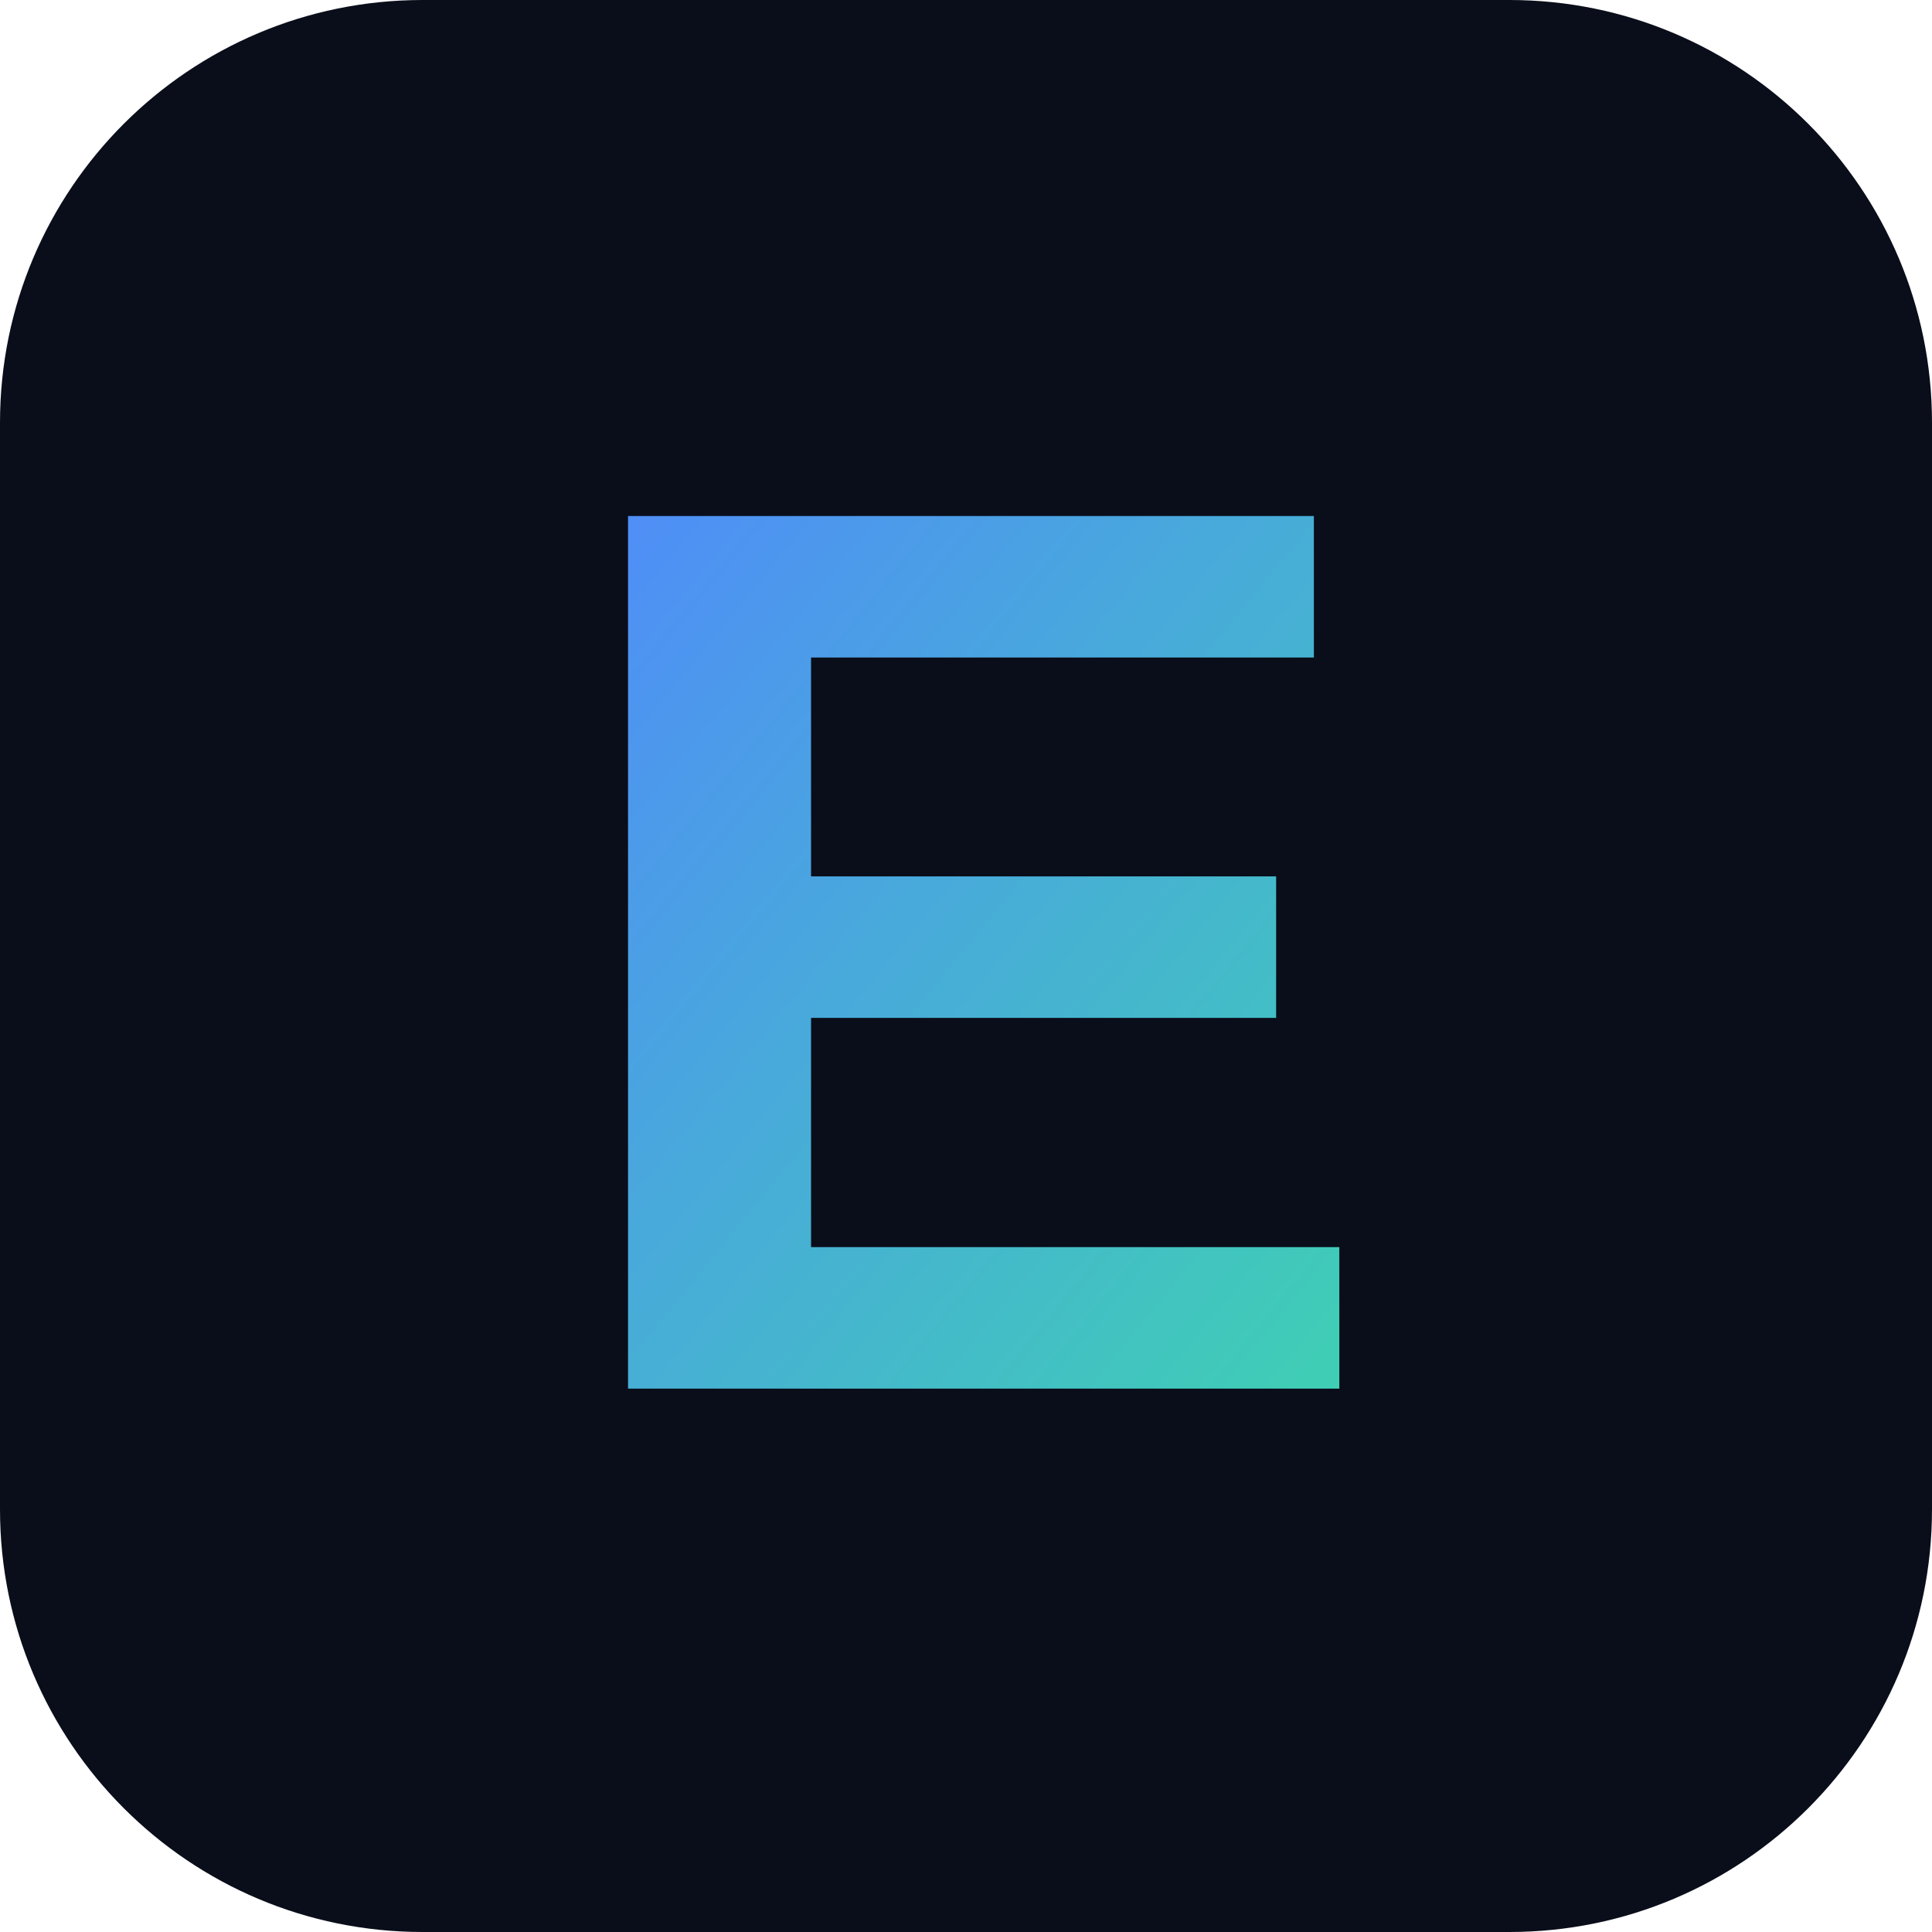
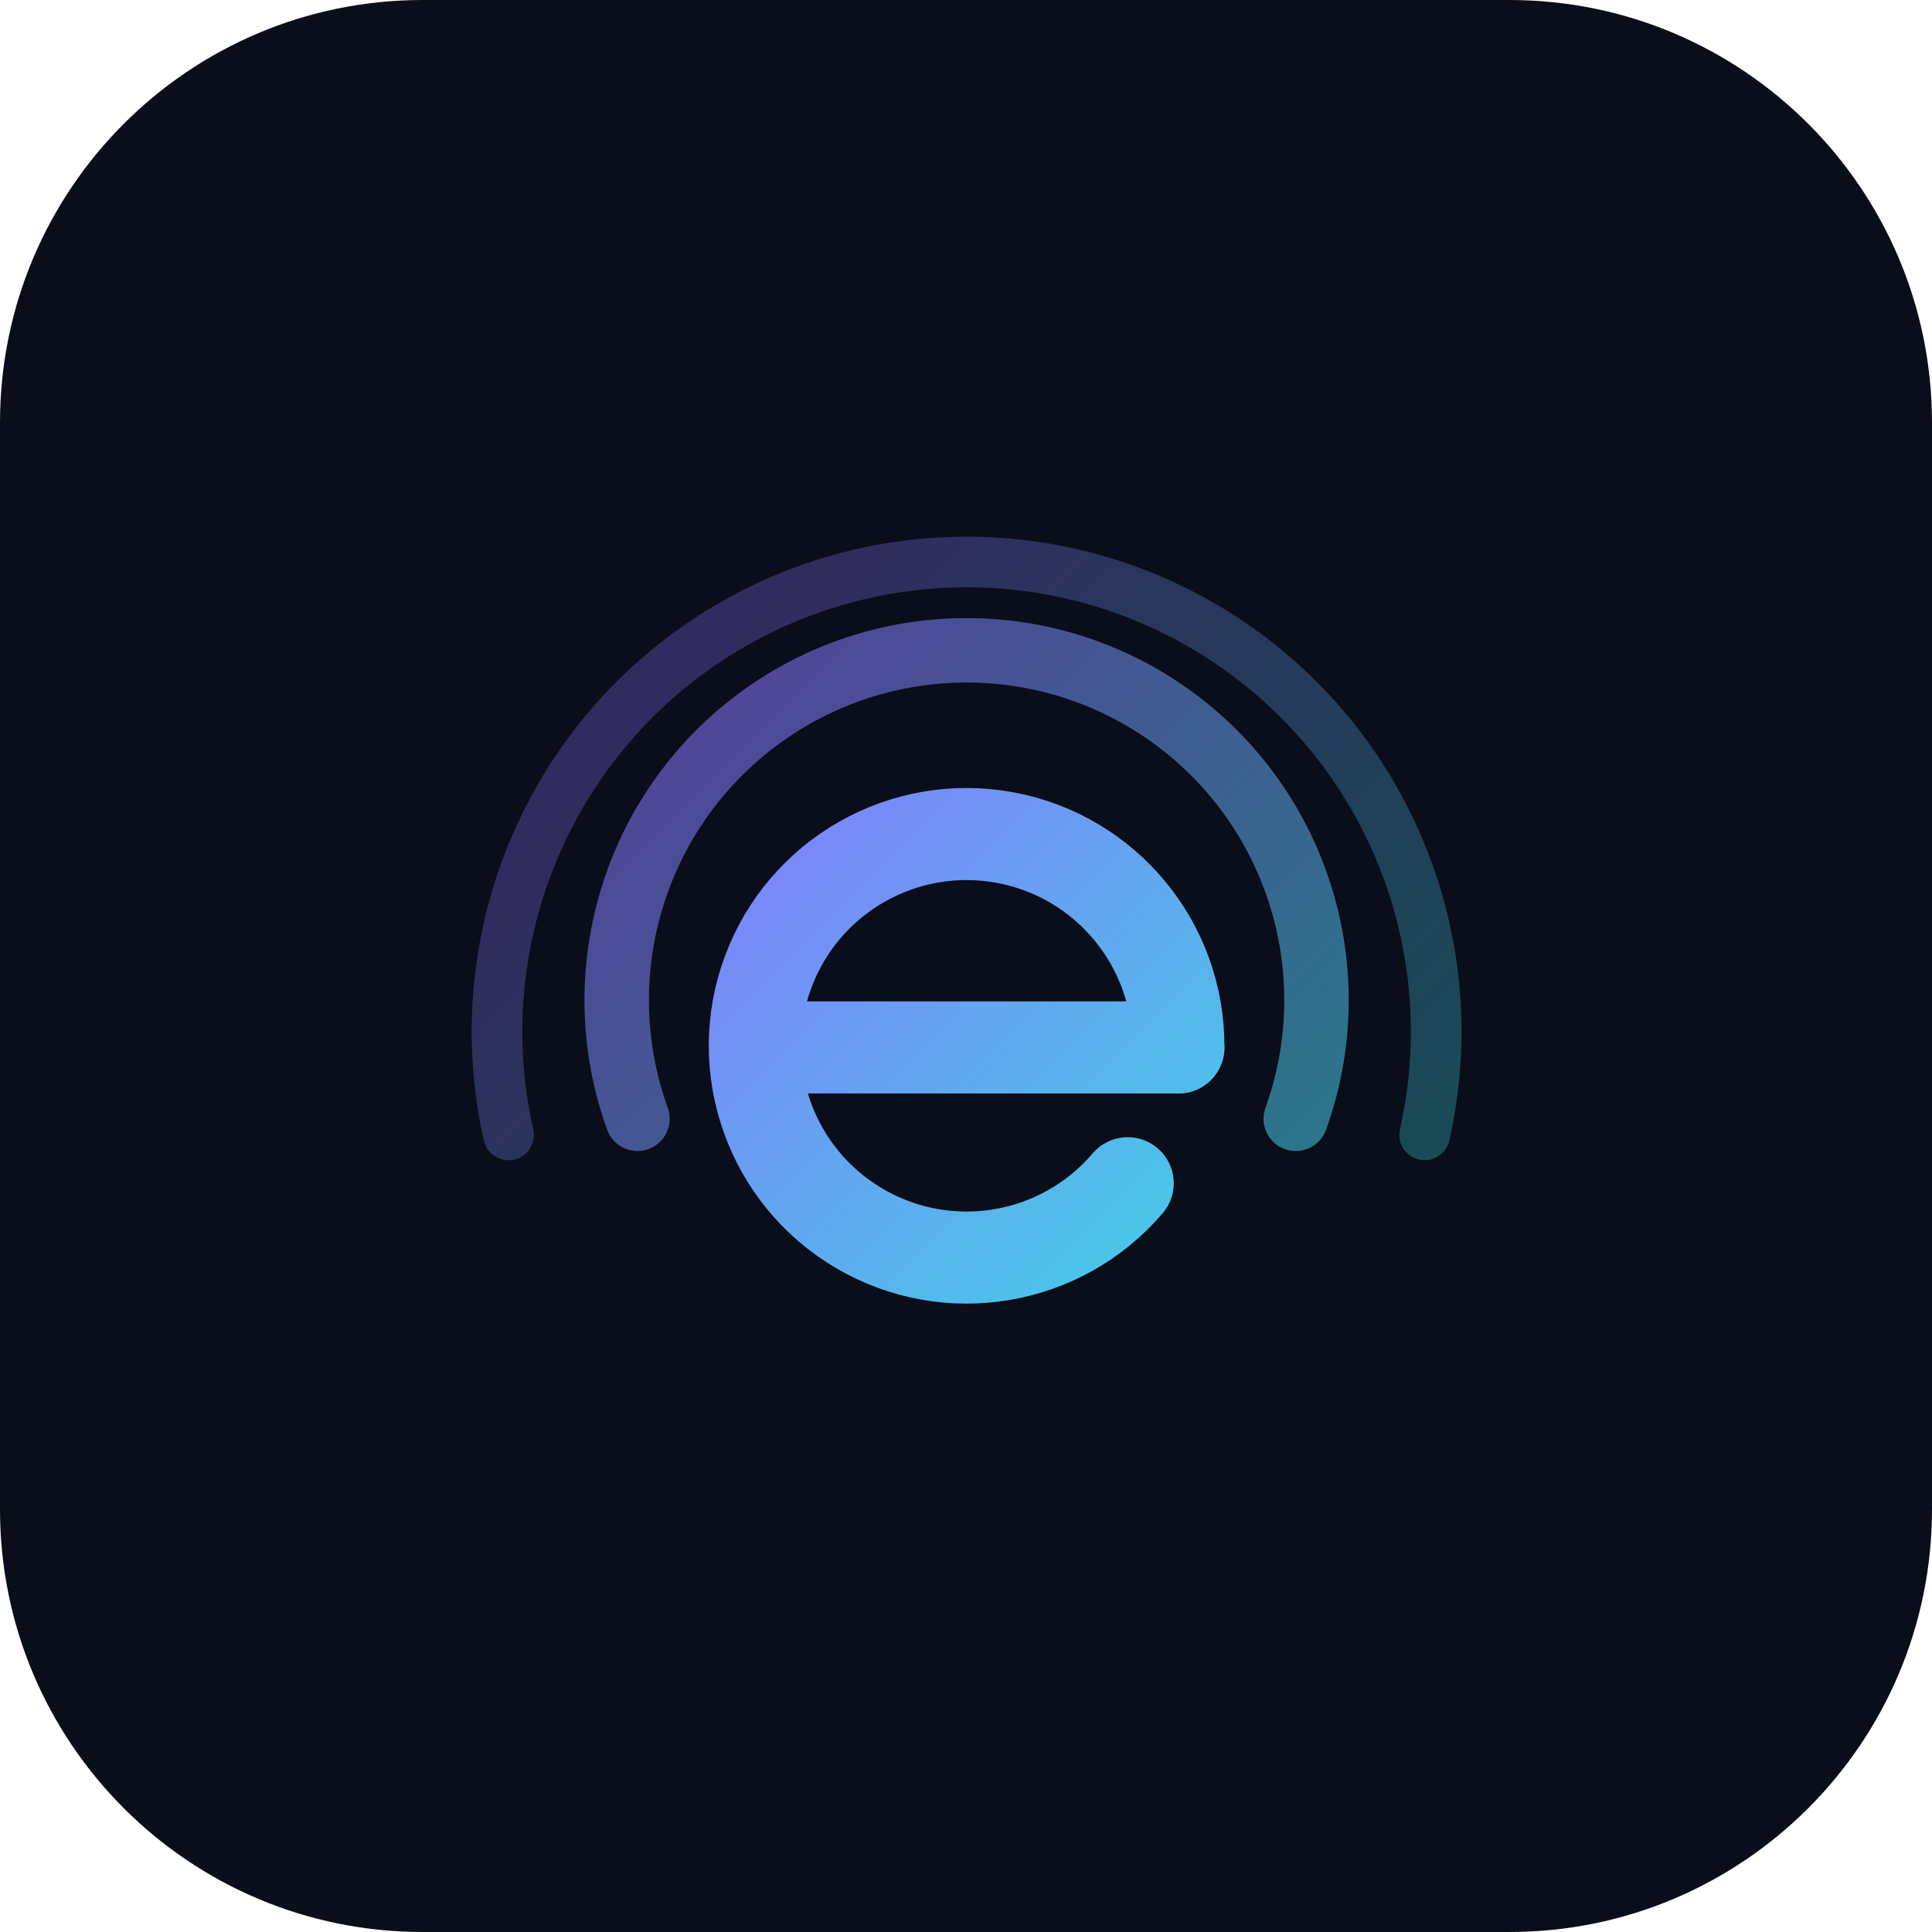
- <svg xmlns="http://www.w3.org/2000/svg" viewBox="0 0 32 32">
+ <svg xmlns="http://www.w3.org/2000/svg" width="512" height="512" viewBox="0 0 512 512" fill="none">
+   <rect width="512" height="512" rx="112" fill="#0A0E1A" />
  <defs>
-     <linearGradient id="g" x1="0%" y1="0%" x2="100%" y2="100%">
-       <stop offset="0%" stop-color="#4f8ef7" />
-       <stop offset="100%" stop-color="#3fcfb4" />
+     <linearGradient id="g" x1="130" y1="130" x2="390" y2="390" gradientUnits="userSpaceOnUse">
+       <stop offset="0" stop-color="#8B72FF" />
+       <stop offset="1" stop-color="#3DD6E3" />
    </linearGradient>
  </defs>
-   <rect width="32" height="32" rx="7" fill="#0A0E1A" />
-   <text x="16" y="23" text-anchor="middle" font-family="Arial Black, Arial, sans-serif" font-weight="900" font-size="21" fill="url(#g)">E</text>
+   <g transform="translate(100,108) scale(0.61)">
+     <g stroke="url(#g)" stroke-width="40" stroke-linecap="round" fill="none">
+       <path d="M 348 278 A 92 92 0 1 0 326 337" />
+       <path d="M 168 278 L 348 278" />
+     </g>
+     <path d="M 113 309 A 152 152 0 1 1 399 309" stroke="url(#g)" stroke-opacity="0.55" stroke-width="28" stroke-linecap="round" fill="none" />
+     <path d="M 57 316 A 204 204 0 1 1 455 316" stroke="url(#g)" stroke-opacity="0.3" stroke-width="22" stroke-linecap="round" fill="none" />
+   </g>
</svg>
